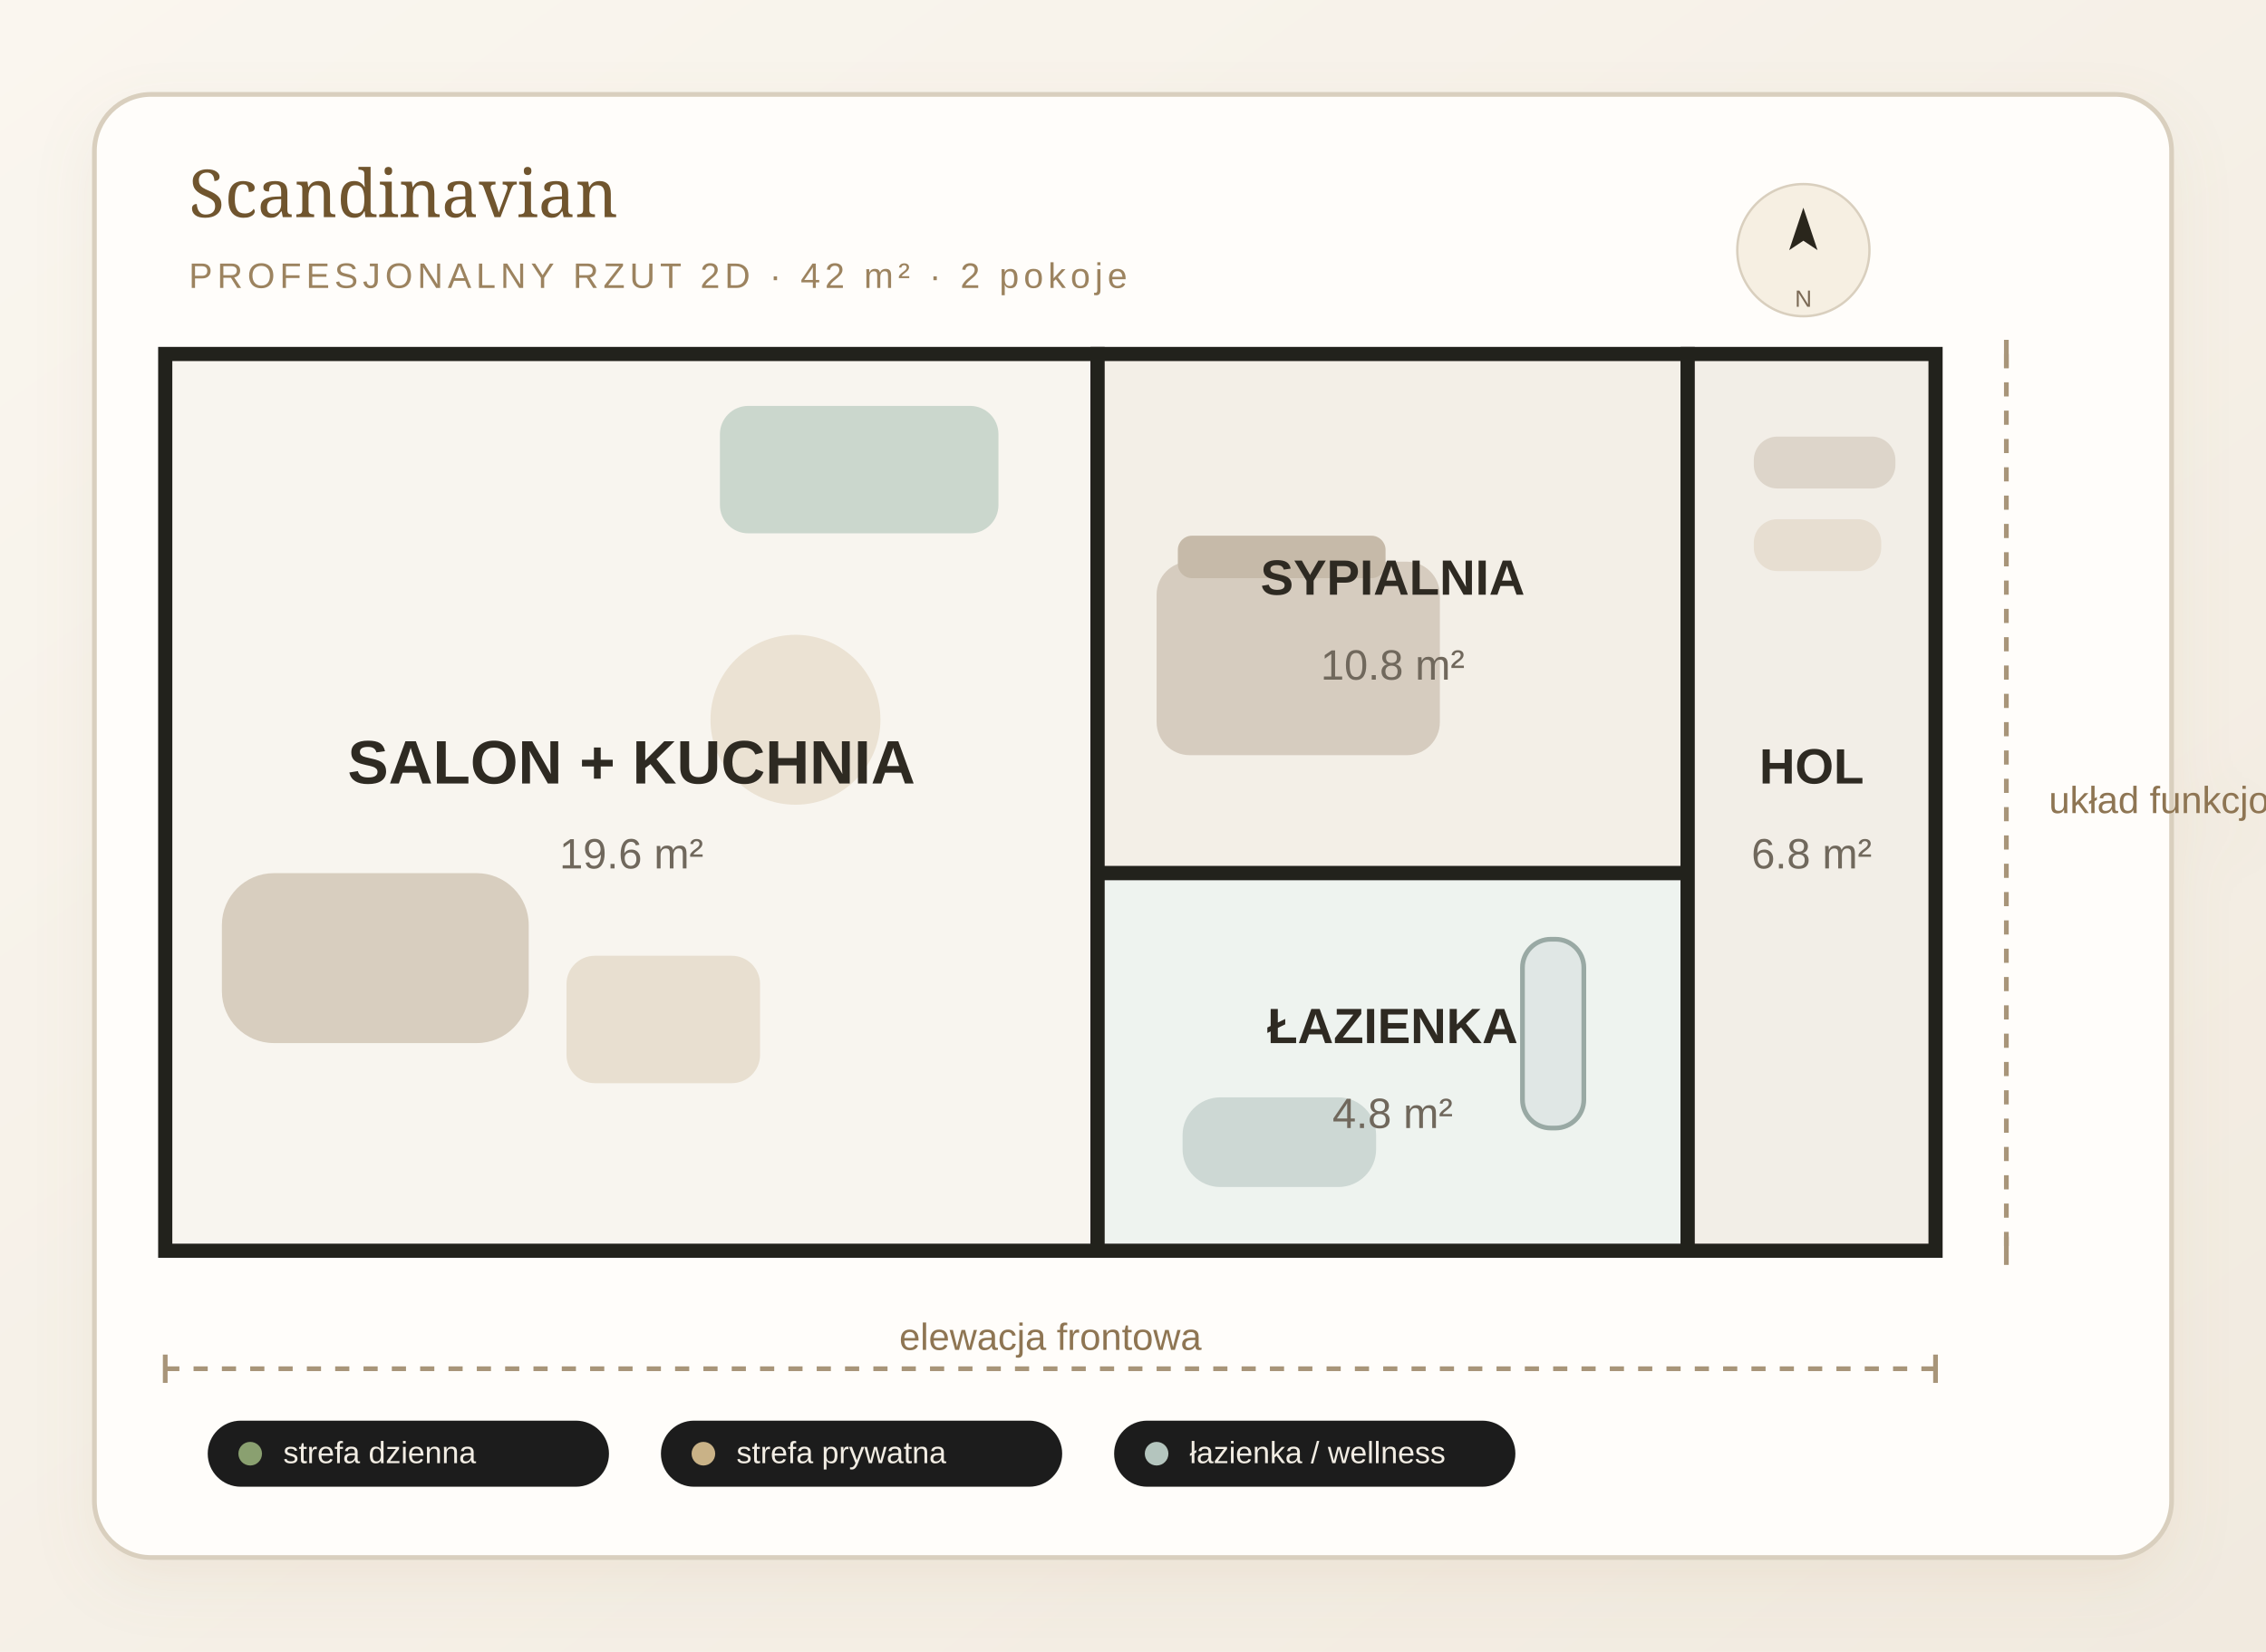
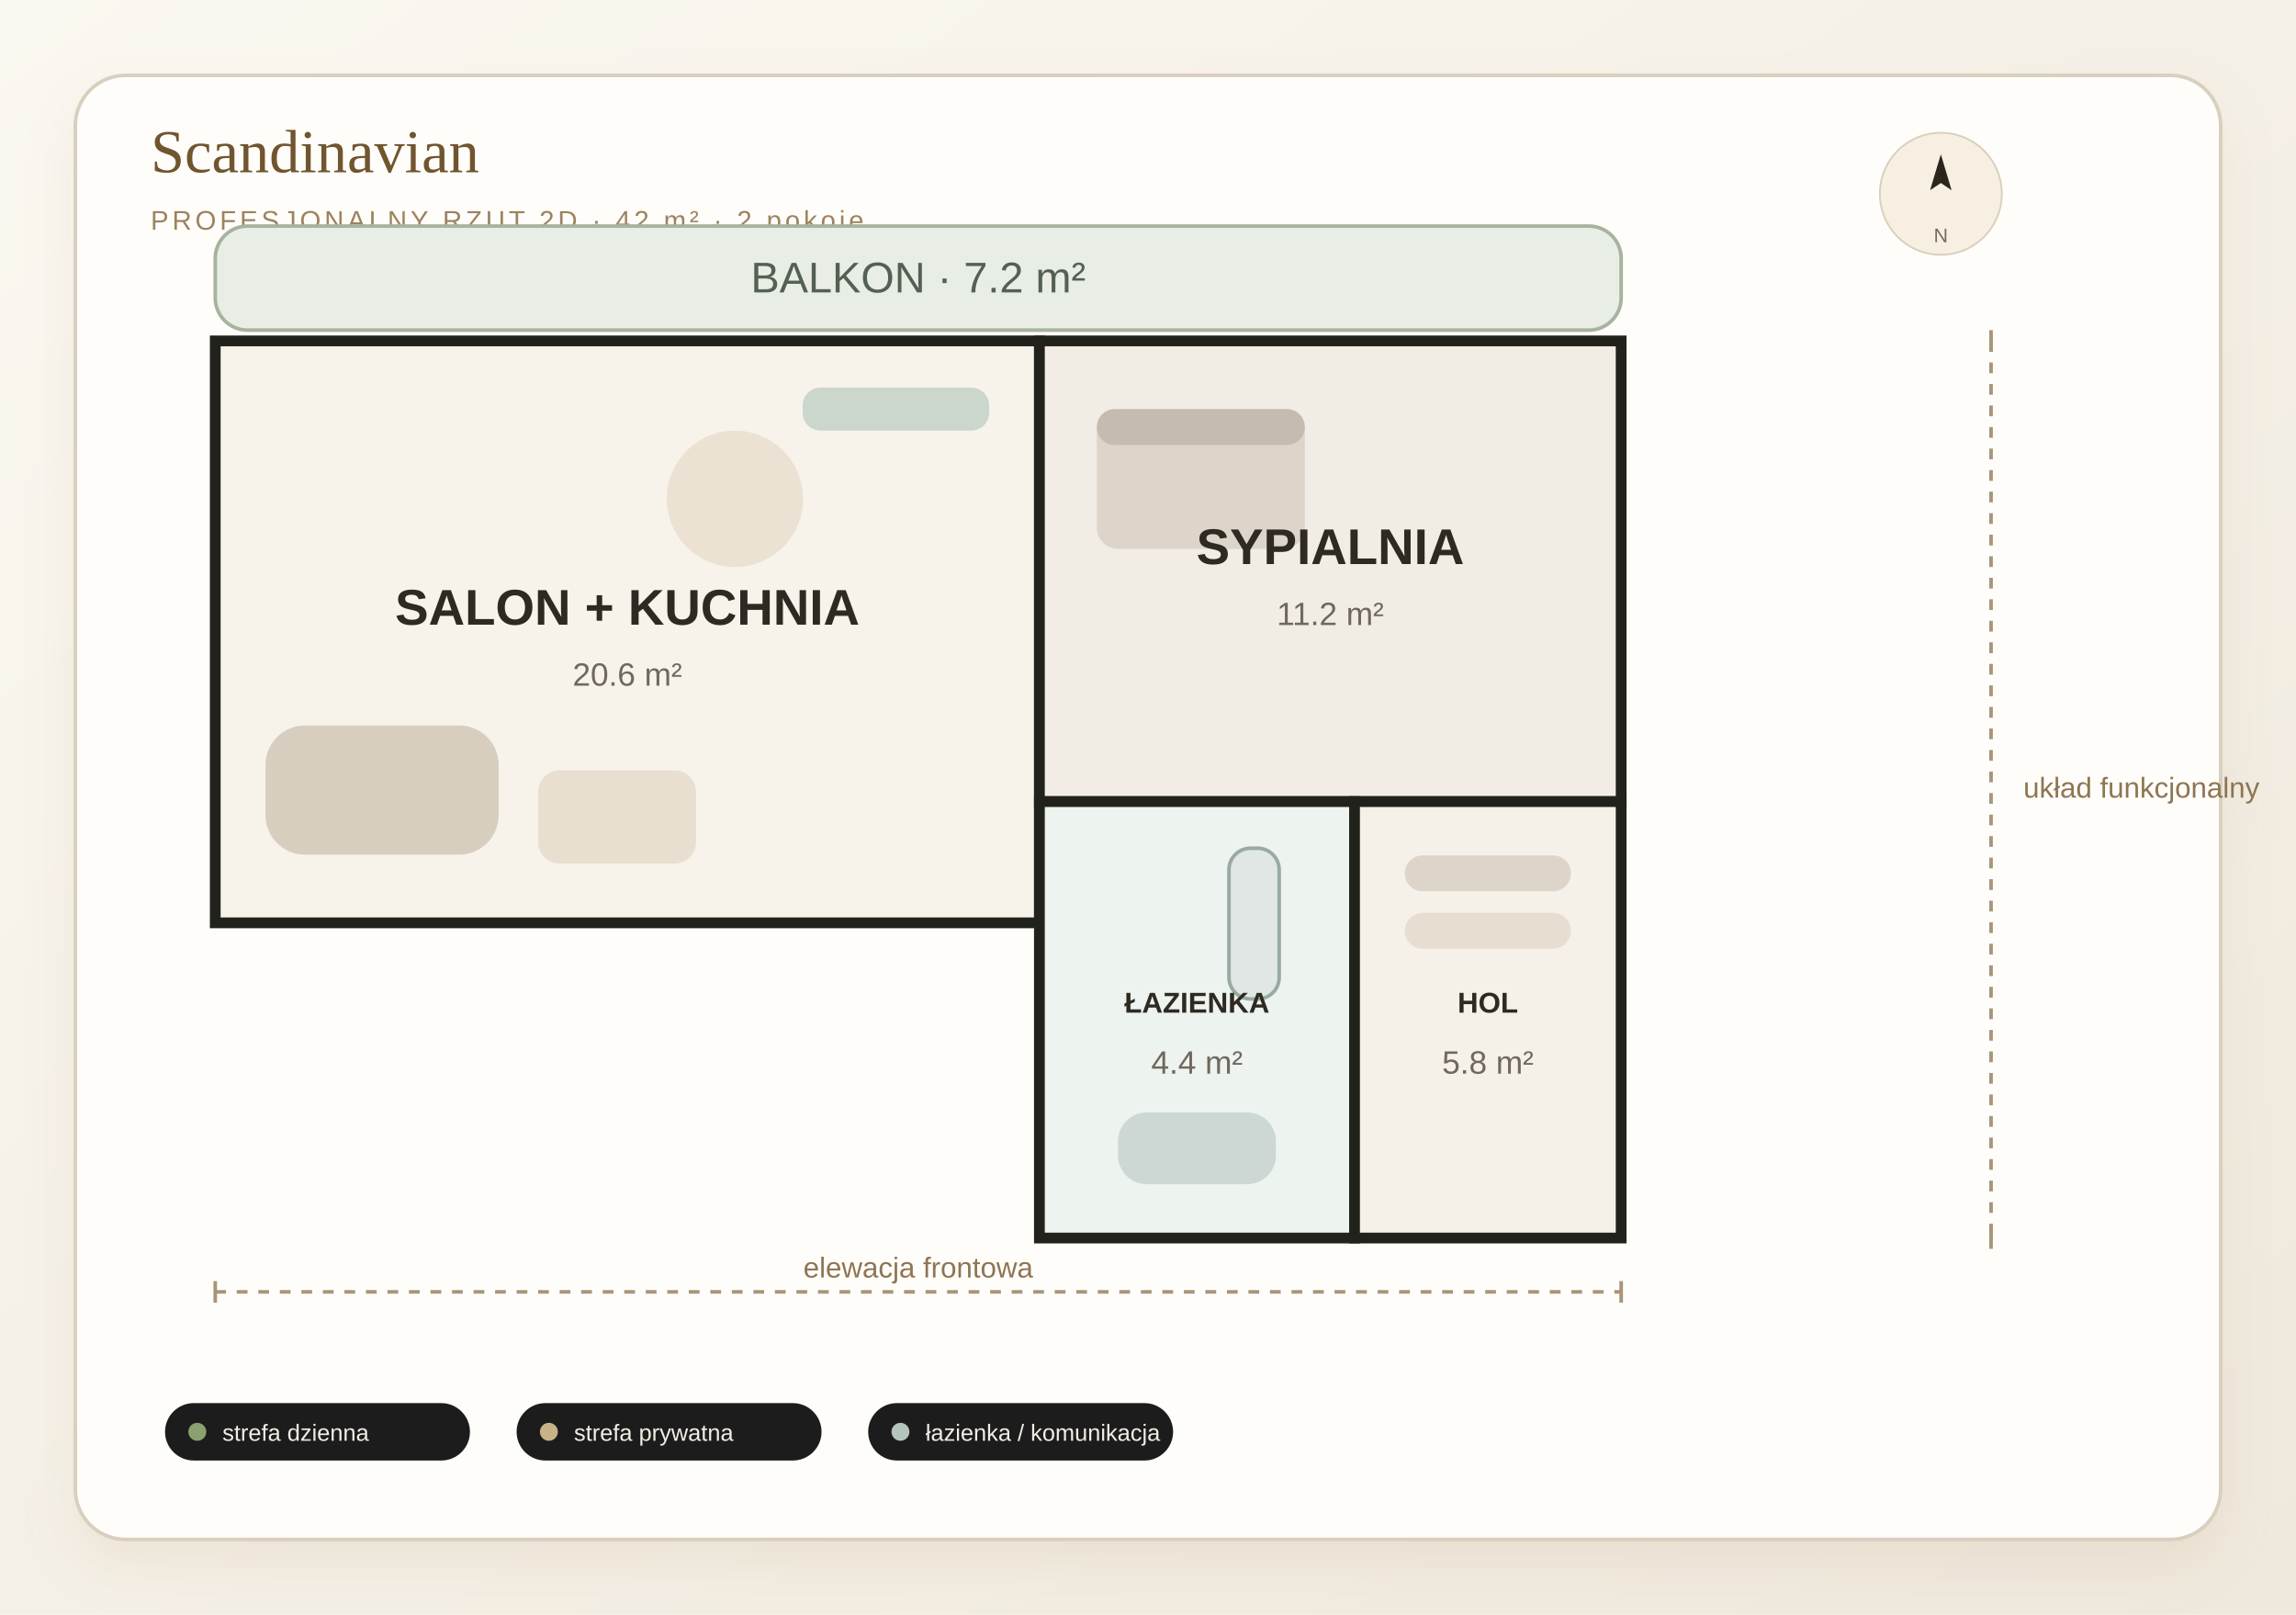
- <svg xmlns="http://www.w3.org/2000/svg" viewBox="0 0 960 700">
+ <svg xmlns="http://www.w3.org/2000/svg" viewBox="0 0 1280 900">
  <defs>
    <filter id="softShadow" x="-20%" y="-20%" width="140%" height="140%">
-       <feDropShadow dx="0" dy="10" stdDeviation="12" flood-color="#b59b74" flood-opacity="0.12" />
+       <feDropShadow dx="0" dy="14" stdDeviation="14" flood-color="#b59b74" flood-opacity="0.14" />
    </filter>
    <linearGradient id="paper" x1="0" x2="1" y1="0" y2="1">
-       <stop stop-color="#faf6ef" />
-       <stop offset="1" stop-color="#f1eadf" />
+       <stop stop-color="#fbf8f1" />
+       <stop offset="1" stop-color="#efe8dc" />
    </linearGradient>
  </defs>
  <rect width="100%" height="100%" fill="url(#paper)" />
  <g filter="url(#softShadow)">
-     <rect x="40" y="40" width="880" height="620" rx="24" fill="#fffdfa" stroke="#d9cfbe" stroke-width="2" />
-     <text x="80" y="92" font-family="Georgia" font-size="28" fill="#70552f">Scandinavian</text>
-     <text x="80" y="122" font-family="Arial" font-size="15" letter-spacing="2" fill="#9c835f">PROFESJONALNY RZUT 2D · 42 m² · 2 pokoje</text>
-     <g transform="translate(736 78)">
-       <circle cx="28" cy="28" r="28" fill="#f6efe2" stroke="#d9cfbe" />
-       <path d="M28 10 L34 28 L28 24 L22 28 Z" fill="#29251f" />
-       <text x="28" y="52" text-anchor="middle" font-family="Arial" font-size="10" fill="#7b6a56">N</text>
+     <rect x="42" y="42" width="1196" height="816" rx="28" fill="#fffdfa" stroke="#d9cfbe" stroke-width="2" />
+     <text x="84" y="96" font-family="Georgia, 'Times New Roman', serif" font-size="34" fill="#70552f">Scandinavian</text>
+     <text x="84" y="128" font-family="Arial, Helvetica, sans-serif" font-size="15" letter-spacing="2" fill="#9c835f">PROFESJONALNY RZUT 2D · 42 m² · 2 pokoje</text>
+     <g transform="translate(1048 74)">
+       <circle cx="34" cy="34" r="34" fill="#f6efe2" stroke="#d9cfbe" />
+       <path d="M34 12 L40 32 L34 28 L28 32 Z" fill="#29251f" />
+       <text x="34" y="61" text-anchor="middle" font-family="Arial, Helvetica, sans-serif" font-size="11" fill="#7b6a56">N</text>
    </g>
-     <rect x="70" y="150" width="750" height="54" rx="16" fill="#e8eee5" stroke="#a8b39f" stroke-width="2" />
-     <text x="445" y="184" text-anchor="middle" font-family="Arial" font-size="23" fill="#536153">BALKON · 7.2 m²</text>
+     <rect x="120" y="126" width="783.784" height="58" rx="18" fill="#e8eee5" stroke="#a8b39f" stroke-width="2" />
+     <text x="511.892" y="163" text-anchor="middle" font-family="Arial, Helvetica, sans-serif" font-size="24" font-weight="500" fill="#536153">BALKON · 7.2 m²</text>
    <g>
-       <rect x="70" y="150" width="395" height="380" fill="#f8f5ef" stroke="#23201c" stroke-width="6" />
-       <rect x="94" y="370" width="130" height="72" rx="22" fill="#d8cebf" />
-       <rect x="240" y="405" width="82" height="54" rx="12" fill="#e8dfd0" />
-       <rect x="305" y="172" width="118" height="54" rx="12" fill="#cbd7cd" />
-       <circle cx="337" cy="305" r="36" fill="#ebe2d3" />
-       <text x="267.5" y="332" text-anchor="middle" font-family="Arial" font-size="26" font-weight="700" fill="#2f2a24">SALON + KUCHNIA</text>
-       <text x="267.5" y="368" text-anchor="middle" font-family="Arial" font-size="18" fill="#6f675c">19.6 m²</text>
+       <rect x="120" y="190" width="459.459" height="324.324" fill="#f7f3eb" stroke="#23201c" stroke-width="6" />
+       <rect x="148" y="404.324" width="130" height="72" rx="22" fill="#d8cebf" />
+       <rect x="300" y="429.324" width="88" height="52" rx="12" fill="#e8dfd0" />
+       <circle cx="409.73" cy="278" r="38" fill="#ebe2d3" />
+       <rect x="447.459" y="216" width="104" height="24" rx="10" fill="#cbd7cd" />
+       <text x="349.73" y="348.162" text-anchor="middle" font-family="Arial, Helvetica, sans-serif" font-size="28" font-weight="700" fill="#2f2a24">SALON + KUCHNIA</text>
+       <text x="349.73" y="382.162" text-anchor="middle" font-family="Arial, Helvetica, sans-serif" font-size="18" font-weight="400" fill="#6f675c">20.6 m²</text>
    </g>
    <g>
-       <rect x="465" y="150" width="250" height="220" fill="#f3efe7" stroke="#23201c" stroke-width="6" />
-       <rect x="490" y="238" width="120" height="82" rx="14" fill="#d6ccbf" />
-       <rect x="499" y="227" width="88" height="18" rx="6" fill="#c6baa9" />
-       <text x="590" y="252" text-anchor="middle" font-family="Arial" font-size="21" font-weight="700" fill="#2f2a24">SYPIALNIA</text>
-       <text x="590" y="288" text-anchor="middle" font-family="Arial" font-size="18" fill="#6f675c">10.8 m²</text>
+       <rect x="579.459" y="190" width="324.324" height="256.757" fill="#f1ede5" stroke="#23201c" stroke-width="6" />
+       <rect x="611.459" y="228" width="116" height="78" rx="12" fill="#ddd5ca" />
+       <rect x="611.459" y="228" width="116" height="20" rx="10" fill="#c6bbb0" />
+       <text x="741.622" y="314.378" text-anchor="middle" font-family="Arial, Helvetica, sans-serif" font-size="28" font-weight="700" fill="#2f2a24">SYPIALNIA</text>
+       <text x="741.622" y="348.378" text-anchor="middle" font-family="Arial, Helvetica, sans-serif" font-size="18" font-weight="400" fill="#6f675c">11.2 m²</text>
    </g>
    <g>
-       <rect x="465" y="370" width="250" height="160" fill="#eef3ef" stroke="#23201c" stroke-width="6" />
-       <rect x="501" y="465" width="82" height="38" rx="16" fill="#cdd8d4" />
-       <rect x="645" y="398" width="26" height="80" rx="12" fill="#e0e7e5" stroke="#99a9a4" stroke-width="2" />
-       <text x="590" y="442" text-anchor="middle" font-family="Arial" font-size="21" font-weight="700" fill="#2f2a24">ŁAZIENKA</text>
-       <text x="590" y="478" text-anchor="middle" font-family="Arial" font-size="18" fill="#6f675c">4.8 m²</text>
+       <rect x="579.459" y="446.757" width="175.676" height="243.243" fill="#edf3ef" stroke="#23201c" stroke-width="6" />
+       <rect x="623.297" y="620" width="88" height="40" rx="16" fill="#cdd8d4" />
+       <rect x="685.135" y="472.757" width="28" height="84" rx="12" fill="#e0e7e5" stroke="#99a9a4" stroke-width="2" />
+       <text x="667.297" y="564.378" text-anchor="middle" font-family="Arial, Helvetica, sans-serif" font-size="16" font-weight="700" fill="#2f2a24">ŁAZIENKA</text>
+       <text x="667.297" y="598.378" text-anchor="middle" font-family="Arial, Helvetica, sans-serif" font-size="18" font-weight="400" fill="#6f675c">4.4 m²</text>
    </g>
    <g>
-       <rect x="715" y="150" width="105" height="380" fill="#f2eee7" stroke="#23201c" stroke-width="6" />
-       <rect x="743" y="185" width="60" height="22" rx="10" fill="#ddd5ca" />
-       <rect x="743" y="220" width="54" height="22" rx="10" fill="#e7ded1" />
-       <text x="767.5" y="332" text-anchor="middle" font-family="Arial" font-size="21" font-weight="700" fill="#2f2a24">HOL</text>
-       <text x="767.5" y="368" text-anchor="middle" font-family="Arial" font-size="18" fill="#6f675c">6.8 m²</text>
+       <rect x="755.135" y="446.757" width="148.649" height="243.243" fill="#f5f0e8" stroke="#23201c" stroke-width="6" />
+       <rect x="783.135" y="476.757" width="92.649" height="20" rx="10" fill="#ddd5ca" />
+       <rect x="783.135" y="508.757" width="92.649" height="20" rx="10" fill="#e7ded1" />
+       <text x="829.459" y="564.378" text-anchor="middle" font-family="Arial, Helvetica, sans-serif" font-size="16" font-weight="700" fill="#2f2a24">HOL</text>
+       <text x="829.459" y="598.378" text-anchor="middle" font-family="Arial, Helvetica, sans-serif" font-size="18" font-weight="400" fill="#6f675c">5.8 m²</text>
    </g>
-     <line x1="70" y1="580" x2="820" y2="580" stroke="#a89579" stroke-width="2" stroke-dasharray="6 6" />
-     <line x1="70" y1="574" x2="70" y2="586" stroke="#a89579" stroke-width="2" />
-     <line x1="820" y1="574" x2="820" y2="586" stroke="#a89579" stroke-width="2" />
-     <text x="445" y="572" text-anchor="middle" dominant-baseline="auto" font-family="Arial" font-size="16" fill="#8e7552">elewacja frontowa</text>
-     <line x1="850" y1="150" x2="850" y2="530" stroke="#a89579" stroke-width="2" stroke-dasharray="6 6" />
-     <line x1="850" y1="144" x2="850" y2="156" stroke="#a89579" stroke-width="2" />
-     <line x1="850" y1="524" x2="850" y2="536" stroke="#a89579" stroke-width="2" />
-     <text x="868" y="340" text-anchor="start" dominant-baseline="middle" font-family="Arial" font-size="16" fill="#8e7552">układ funkcjonalny</text>
-     <g transform="translate(88 602)">
-       <rect width="170" height="28" rx="14" fill="#1f1f1d" />
-       <circle cx="18" cy="14" r="5" fill="#8aa070" />
-       <text x="32" y="18" font-family="Arial" font-size="13" fill="#f2ede4">strefa dzienna</text>
+     <line x1="120" y1="720" x2="903.784" y2="720" stroke="#a89579" stroke-width="2" stroke-dasharray="6 6" />
+     <line x1="120" y1="714" x2="120" y2="726" stroke="#a89579" stroke-width="2" />
+     <line x1="903.784" y1="714" x2="903.784" y2="726" stroke="#a89579" stroke-width="2" />
+     <text x="511.892" y="712" text-anchor="middle" font-family="Arial, Helvetica, sans-serif" font-size="16" fill="#8e7552">elewacja frontowa</text>
+     <line x1="1110" y1="190" x2="1110" y2="690" stroke="#a89579" stroke-width="2" stroke-dasharray="6 6" />
+     <line x1="1110" y1="184" x2="1110" y2="196" stroke="#a89579" stroke-width="2" />
+     <line x1="1110" y1="684" x2="1110" y2="696" stroke="#a89579" stroke-width="2" />
+     <text x="1128" y="440" dominant-baseline="middle" font-family="Arial, Helvetica, sans-serif" font-size="16" fill="#8e7552">układ funkcjonalny</text>
+     <g transform="translate(92 782)">
+       <rect width="170" height="32" rx="16" fill="#1f1f1d" />
+       <circle cx="18" cy="16" r="5" fill="#8aa070" />
+       <text x="32" y="21" font-family="Arial, Helvetica, sans-serif" font-size="13" fill="#f2ede4">strefa dzienna</text>
    </g>
-     <g transform="translate(280 602)">
-       <rect width="170" height="28" rx="14" fill="#1f1f1d" />
-       <circle cx="18" cy="14" r="5" fill="#c9b287" />
-       <text x="32" y="18" font-family="Arial" font-size="13" fill="#f2ede4">strefa prywatna</text>
+     <g transform="translate(288 782)">
+       <rect width="170" height="32" rx="16" fill="#1f1f1d" />
+       <circle cx="18" cy="16" r="5" fill="#c9b287" />
+       <text x="32" y="21" font-family="Arial, Helvetica, sans-serif" font-size="13" fill="#f2ede4">strefa prywatna</text>
    </g>
-     <g transform="translate(472 602)">
-       <rect width="170" height="28" rx="14" fill="#1f1f1d" />
-       <circle cx="18" cy="14" r="5" fill="#b4c5be" />
-       <text x="32" y="18" font-family="Arial" font-size="13" fill="#f2ede4">łazienka / wellness</text>
+     <g transform="translate(484 782)">
+       <rect width="170" height="32" rx="16" fill="#1f1f1d" />
+       <circle cx="18" cy="16" r="5" fill="#b4c5be" />
+       <text x="32" y="21" font-family="Arial, Helvetica, sans-serif" font-size="13" fill="#f2ede4">łazienka / komunikacja</text>
    </g>
  </g>
</svg>
